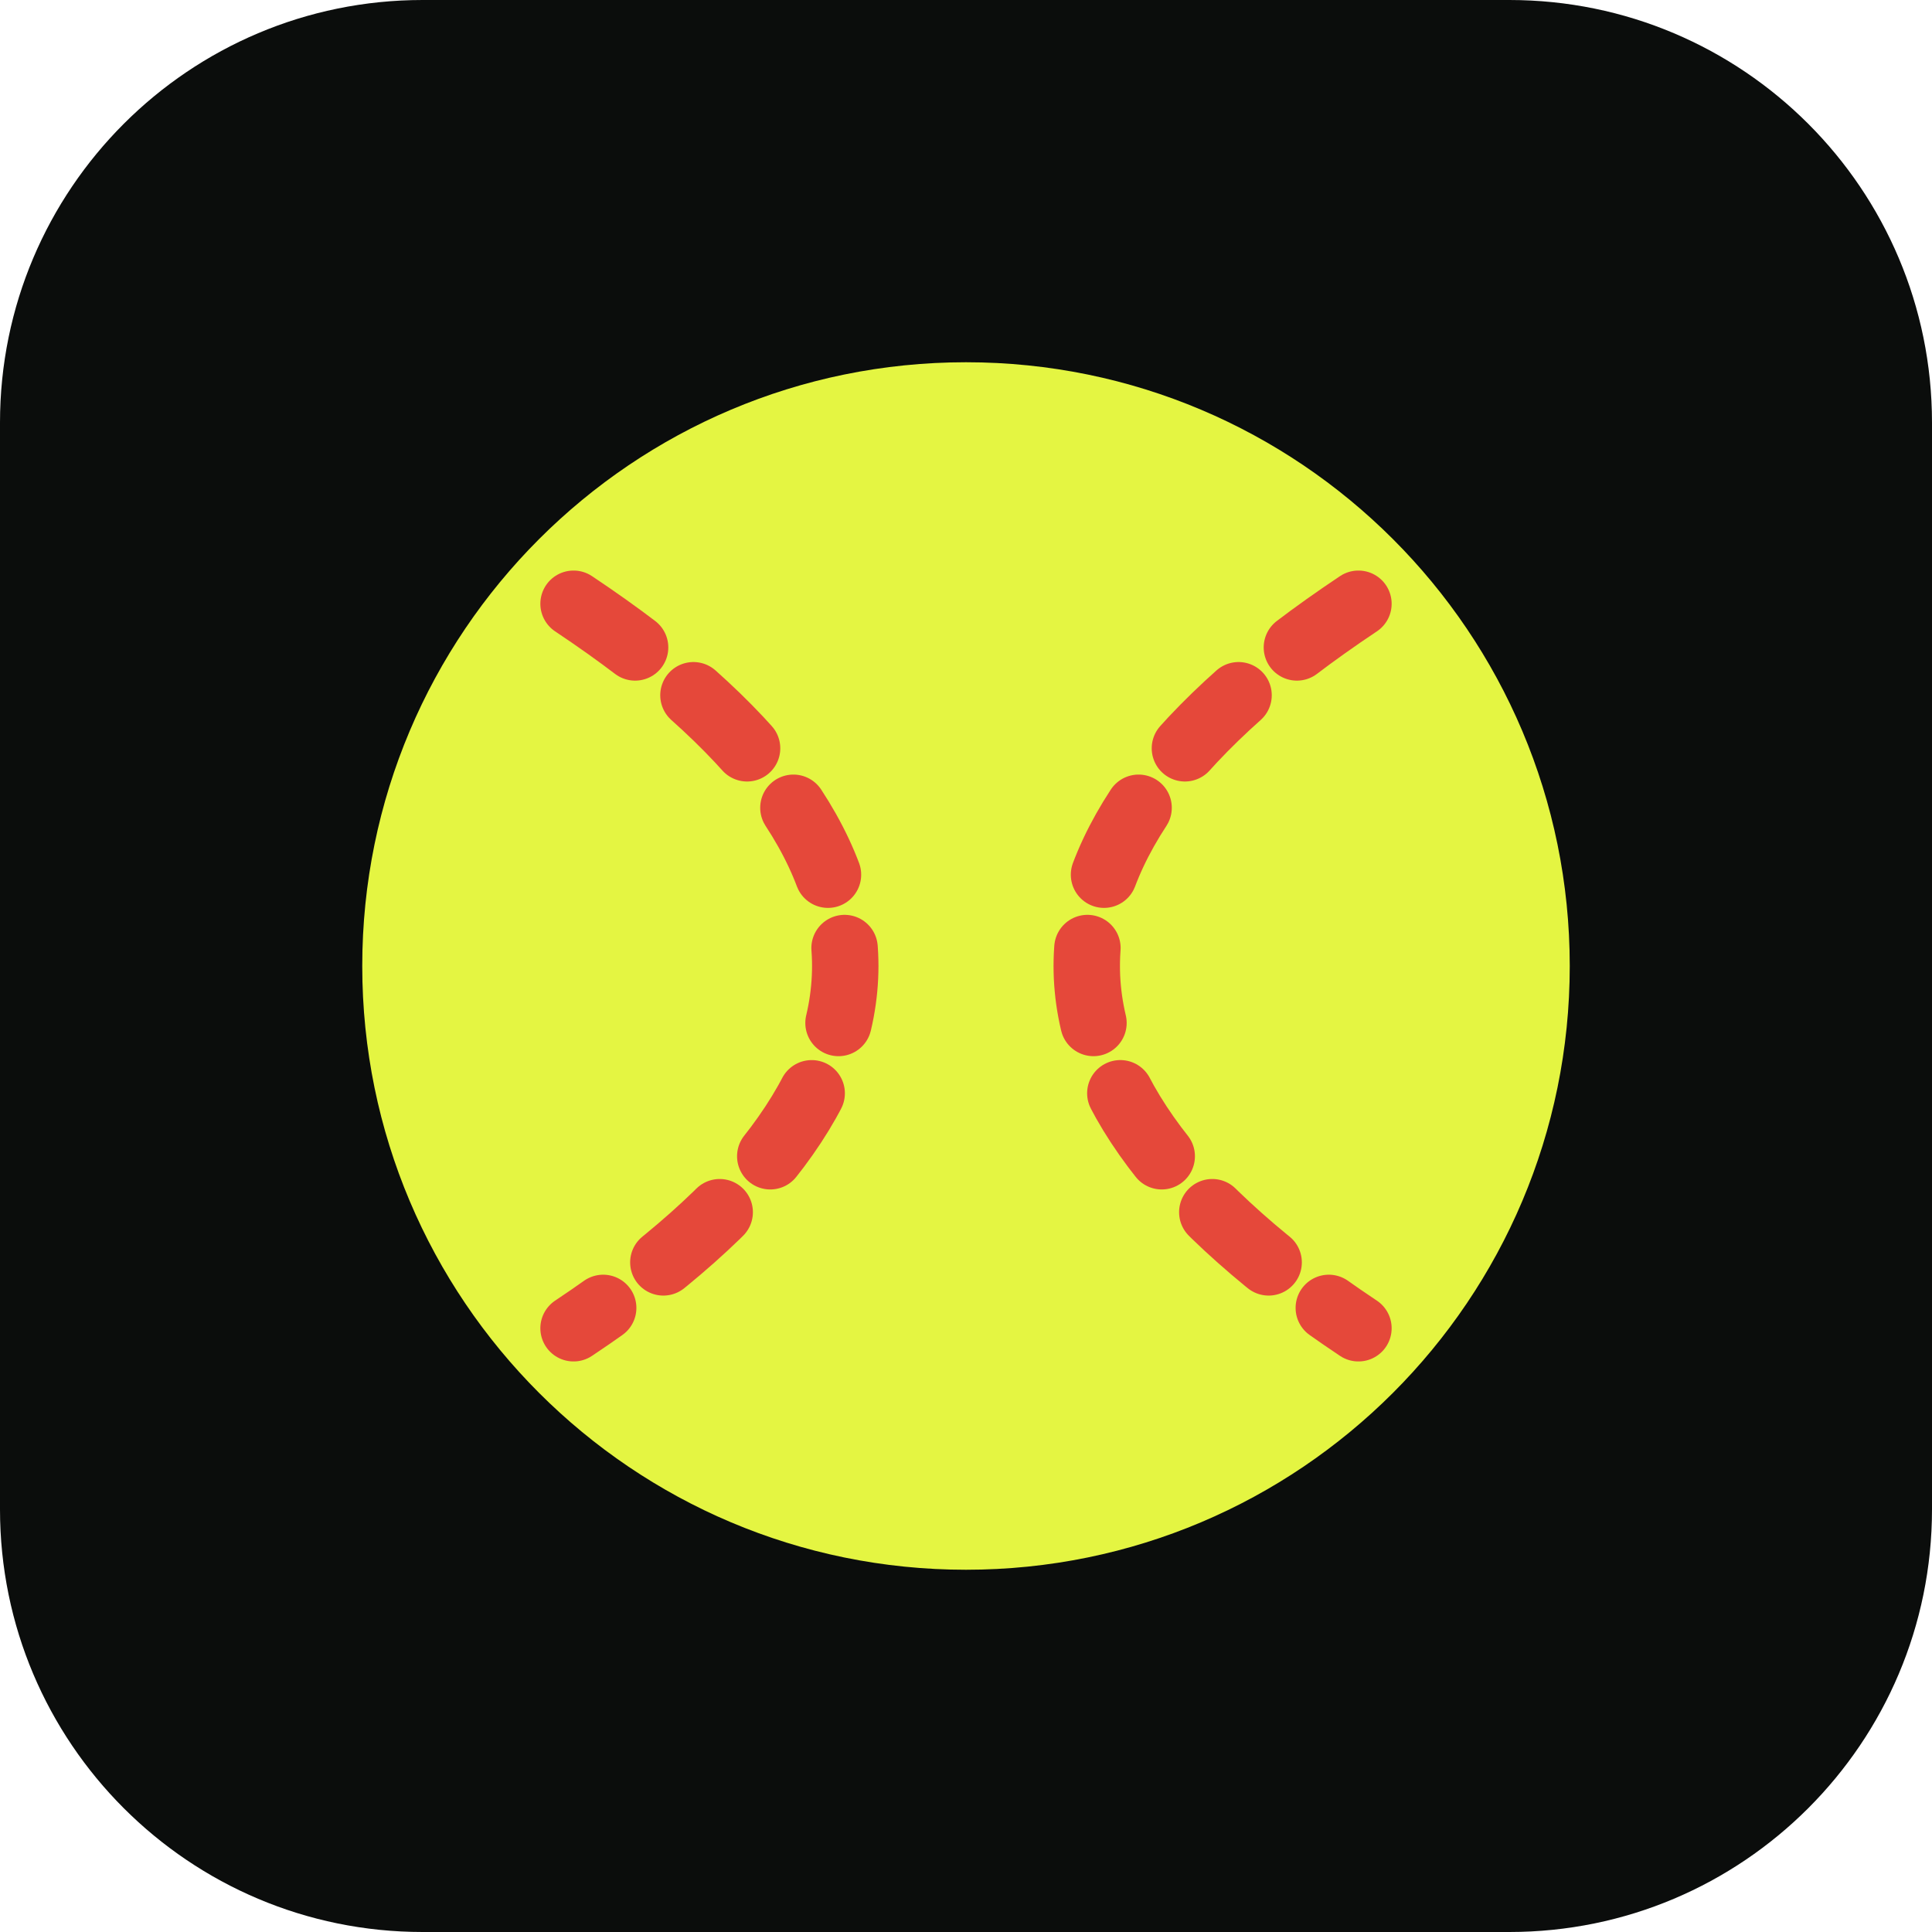
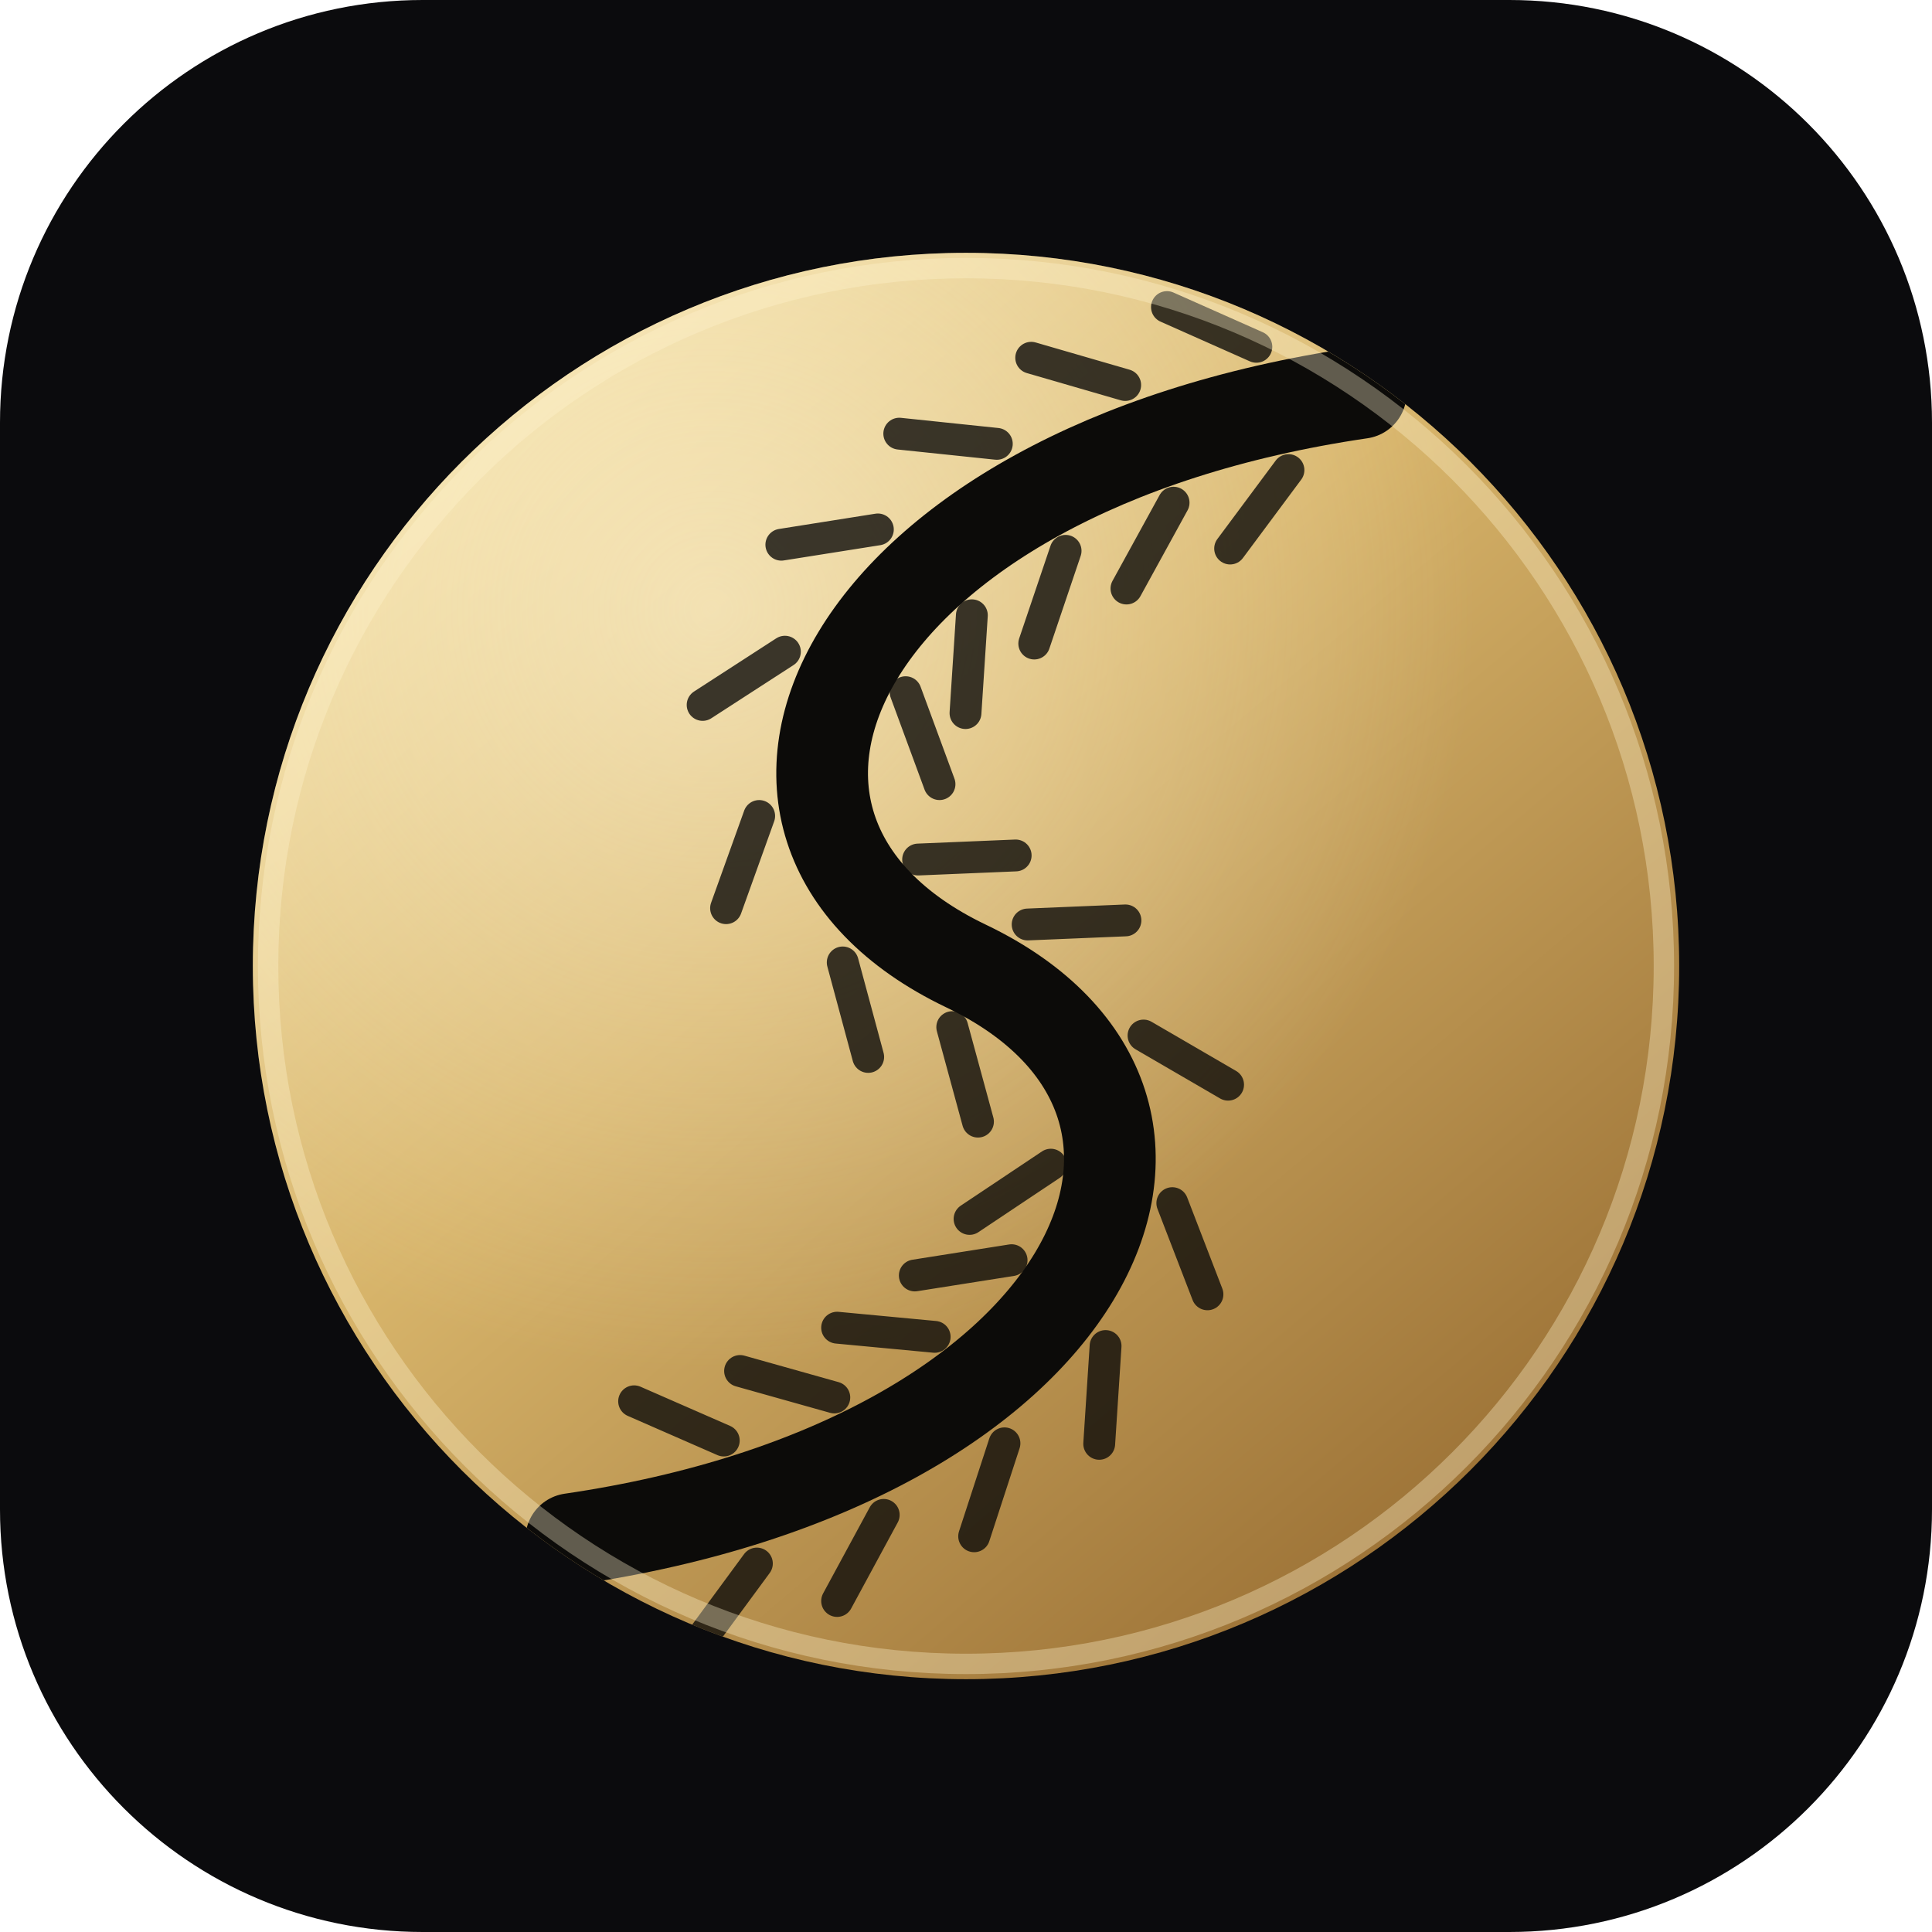
<svg xmlns="http://www.w3.org/2000/svg" viewBox="0 0 64 64">
-   <rect width="64" height="64" rx="14" fill="#0b0d0c" />
-   <circle cx="32" cy="32" r="20" fill="#e4f542" />
-   <path d="M19 20c6 4 9 8 9 12s-3 8-9 12" fill="none" stroke="#e5483a" stroke-width="2.2" stroke-linecap="round" stroke-dasharray="2.5 2.5" />
-   <path d="M45 20c-6 4-9 8-9 12s3 8 9 12" fill="none" stroke="#e5483a" stroke-width="2.2" stroke-linecap="round" stroke-dasharray="2.5 2.5" />
+   <rect width="64" height="64" rx="14" fill="#0b0b0d" />
+   <g transform="translate(5 5) scale(0.84375)">
+     <defs>
+       <linearGradient id="g" x1="10" y1="6" x2="54" y2="58" gradientUnits="userSpaceOnUse">
+         <stop offset="0" stop-color="#f6e4ad" />
+         <stop offset="0.42" stop-color="#d7b46a" />
+         <stop offset="1" stop-color="#94692f" />
+       </linearGradient>
+       <radialGradient id="h" cx="22" cy="18" r="30" gradientUnits="userSpaceOnUse">
+         <stop offset="0" stop-color="#fff6d8" stop-opacity="0.55" />
+         <stop offset="1" stop-color="#fff6d8" stop-opacity="0" />
+       </radialGradient>
+       <clipPath id="c">
+         <circle cx="32" cy="32" r="28" />
+       </clipPath>
+     </defs>
+     <circle cx="32" cy="32" r="28" fill="url(#g)" />
+     <circle cx="32" cy="32" r="28" fill="url(#h)" />
+     <g clip-path="url(#c)">
+       <path d="M47.5 9.5 C 27 12.5 20.5 26.5 32 32 C 43.5 37.5 37 51.5 16.5 54.5" fill="none" stroke="#0c0b09" stroke-width="3.6" stroke-linecap="round" />
+       <path d="M43.40 7.69L39.89 6.13M44.66 12.53L42.37 15.61M38.25 9.19L34.56 8.12M40.15 13.81L38.30 17.18M33.21 11.50L29.38 11.10M35.91 15.70L34.68 19.34M28.54 14.86L24.75 15.46M32.23 18.23L31.98 22.07M24.89 19.66L21.66 21.75M29.63 21.25L30.96 24.86M23.88 26.11L22.58 29.73M27.16 31.86L28.16 35.57M30.12 27.82L33.95 27.66M31.46 34.40L32.47 38.11M34.42 30.37L38.26 30.21M38.97 34.73L42.29 36.66M35.33 39.80L32.14 41.93M40.10 41.31L41.48 44.89M33.79 43.55L29.99 44.15M37.48 46.92L37.23 50.76M30.77 46.56L26.94 46.20M33.51 50.74L32.32 54.39M26.83 48.94L23.13 47.90M28.77 53.55L26.94 56.93M22.49 50.63L18.97 49.09M23.79 55.46L21.51 58.56" fill="none" stroke="#0c0b09" stroke-width="1.25" stroke-linecap="round" opacity="0.8" />
+     </g>
+     <circle cx="32" cy="32" r="27.4" fill="none" stroke="#fff3cf" stroke-opacity="0.35" stroke-width="0.8" />
+   </g>
</svg>
